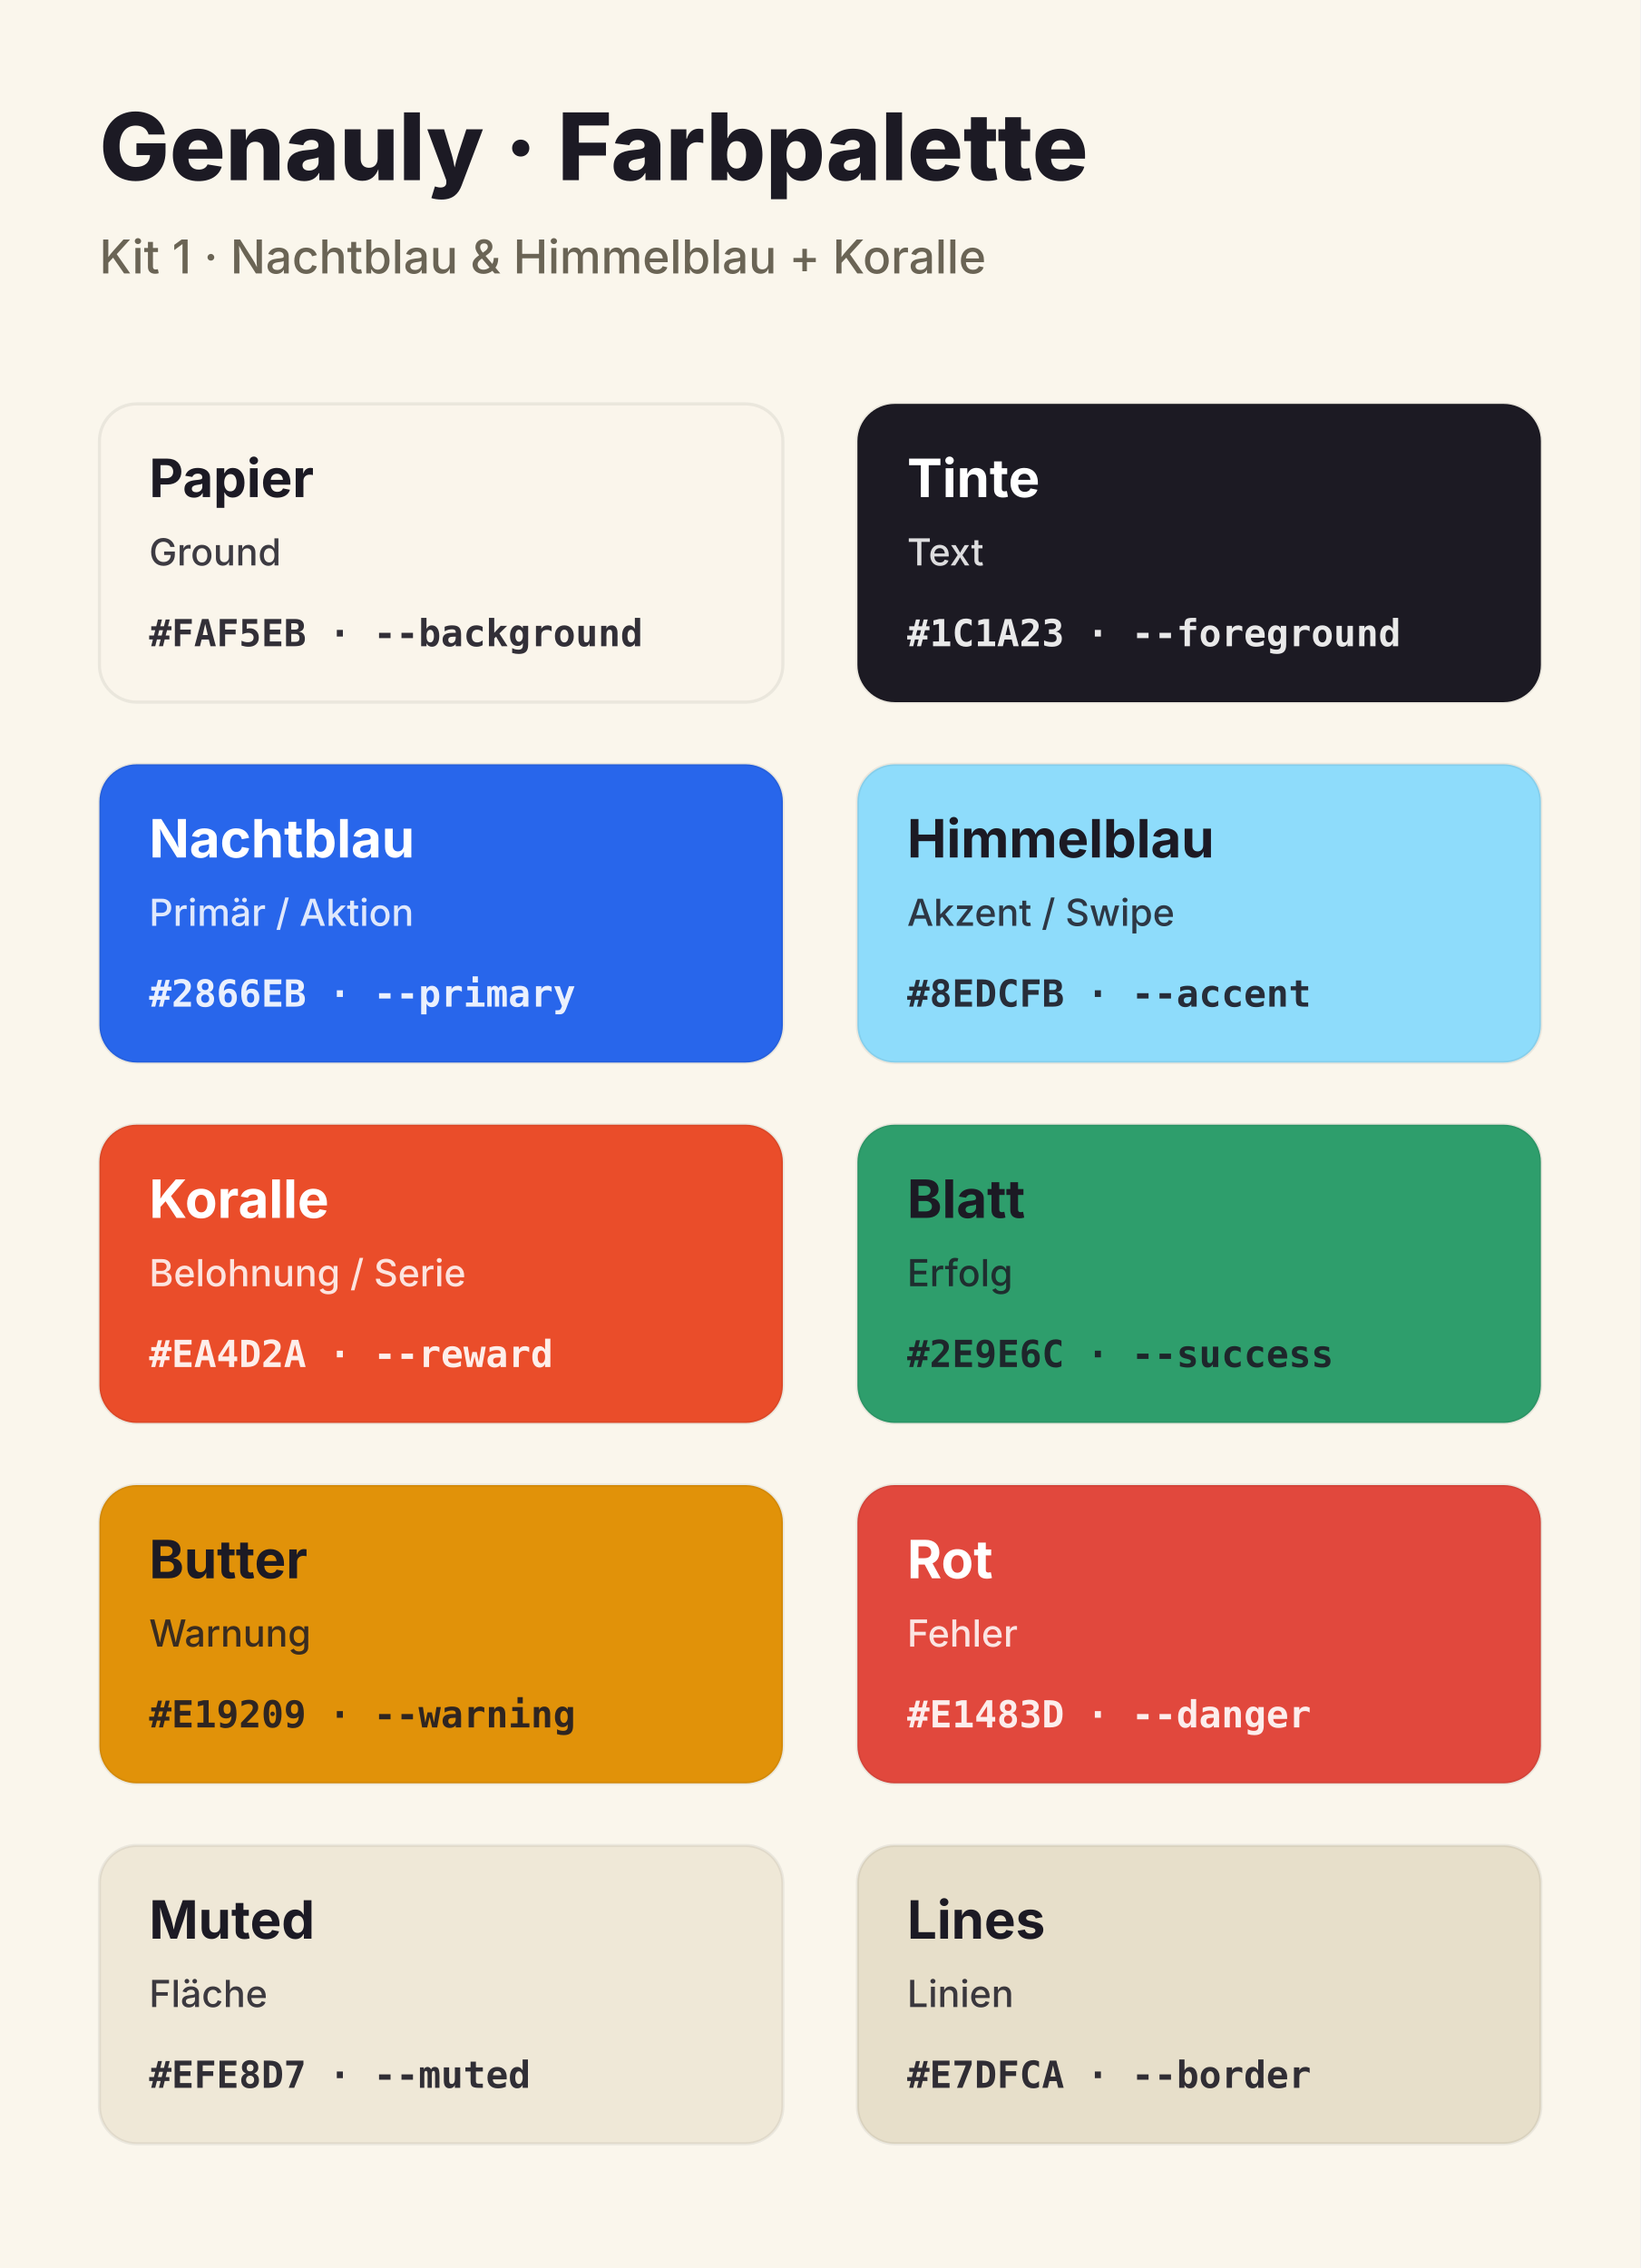
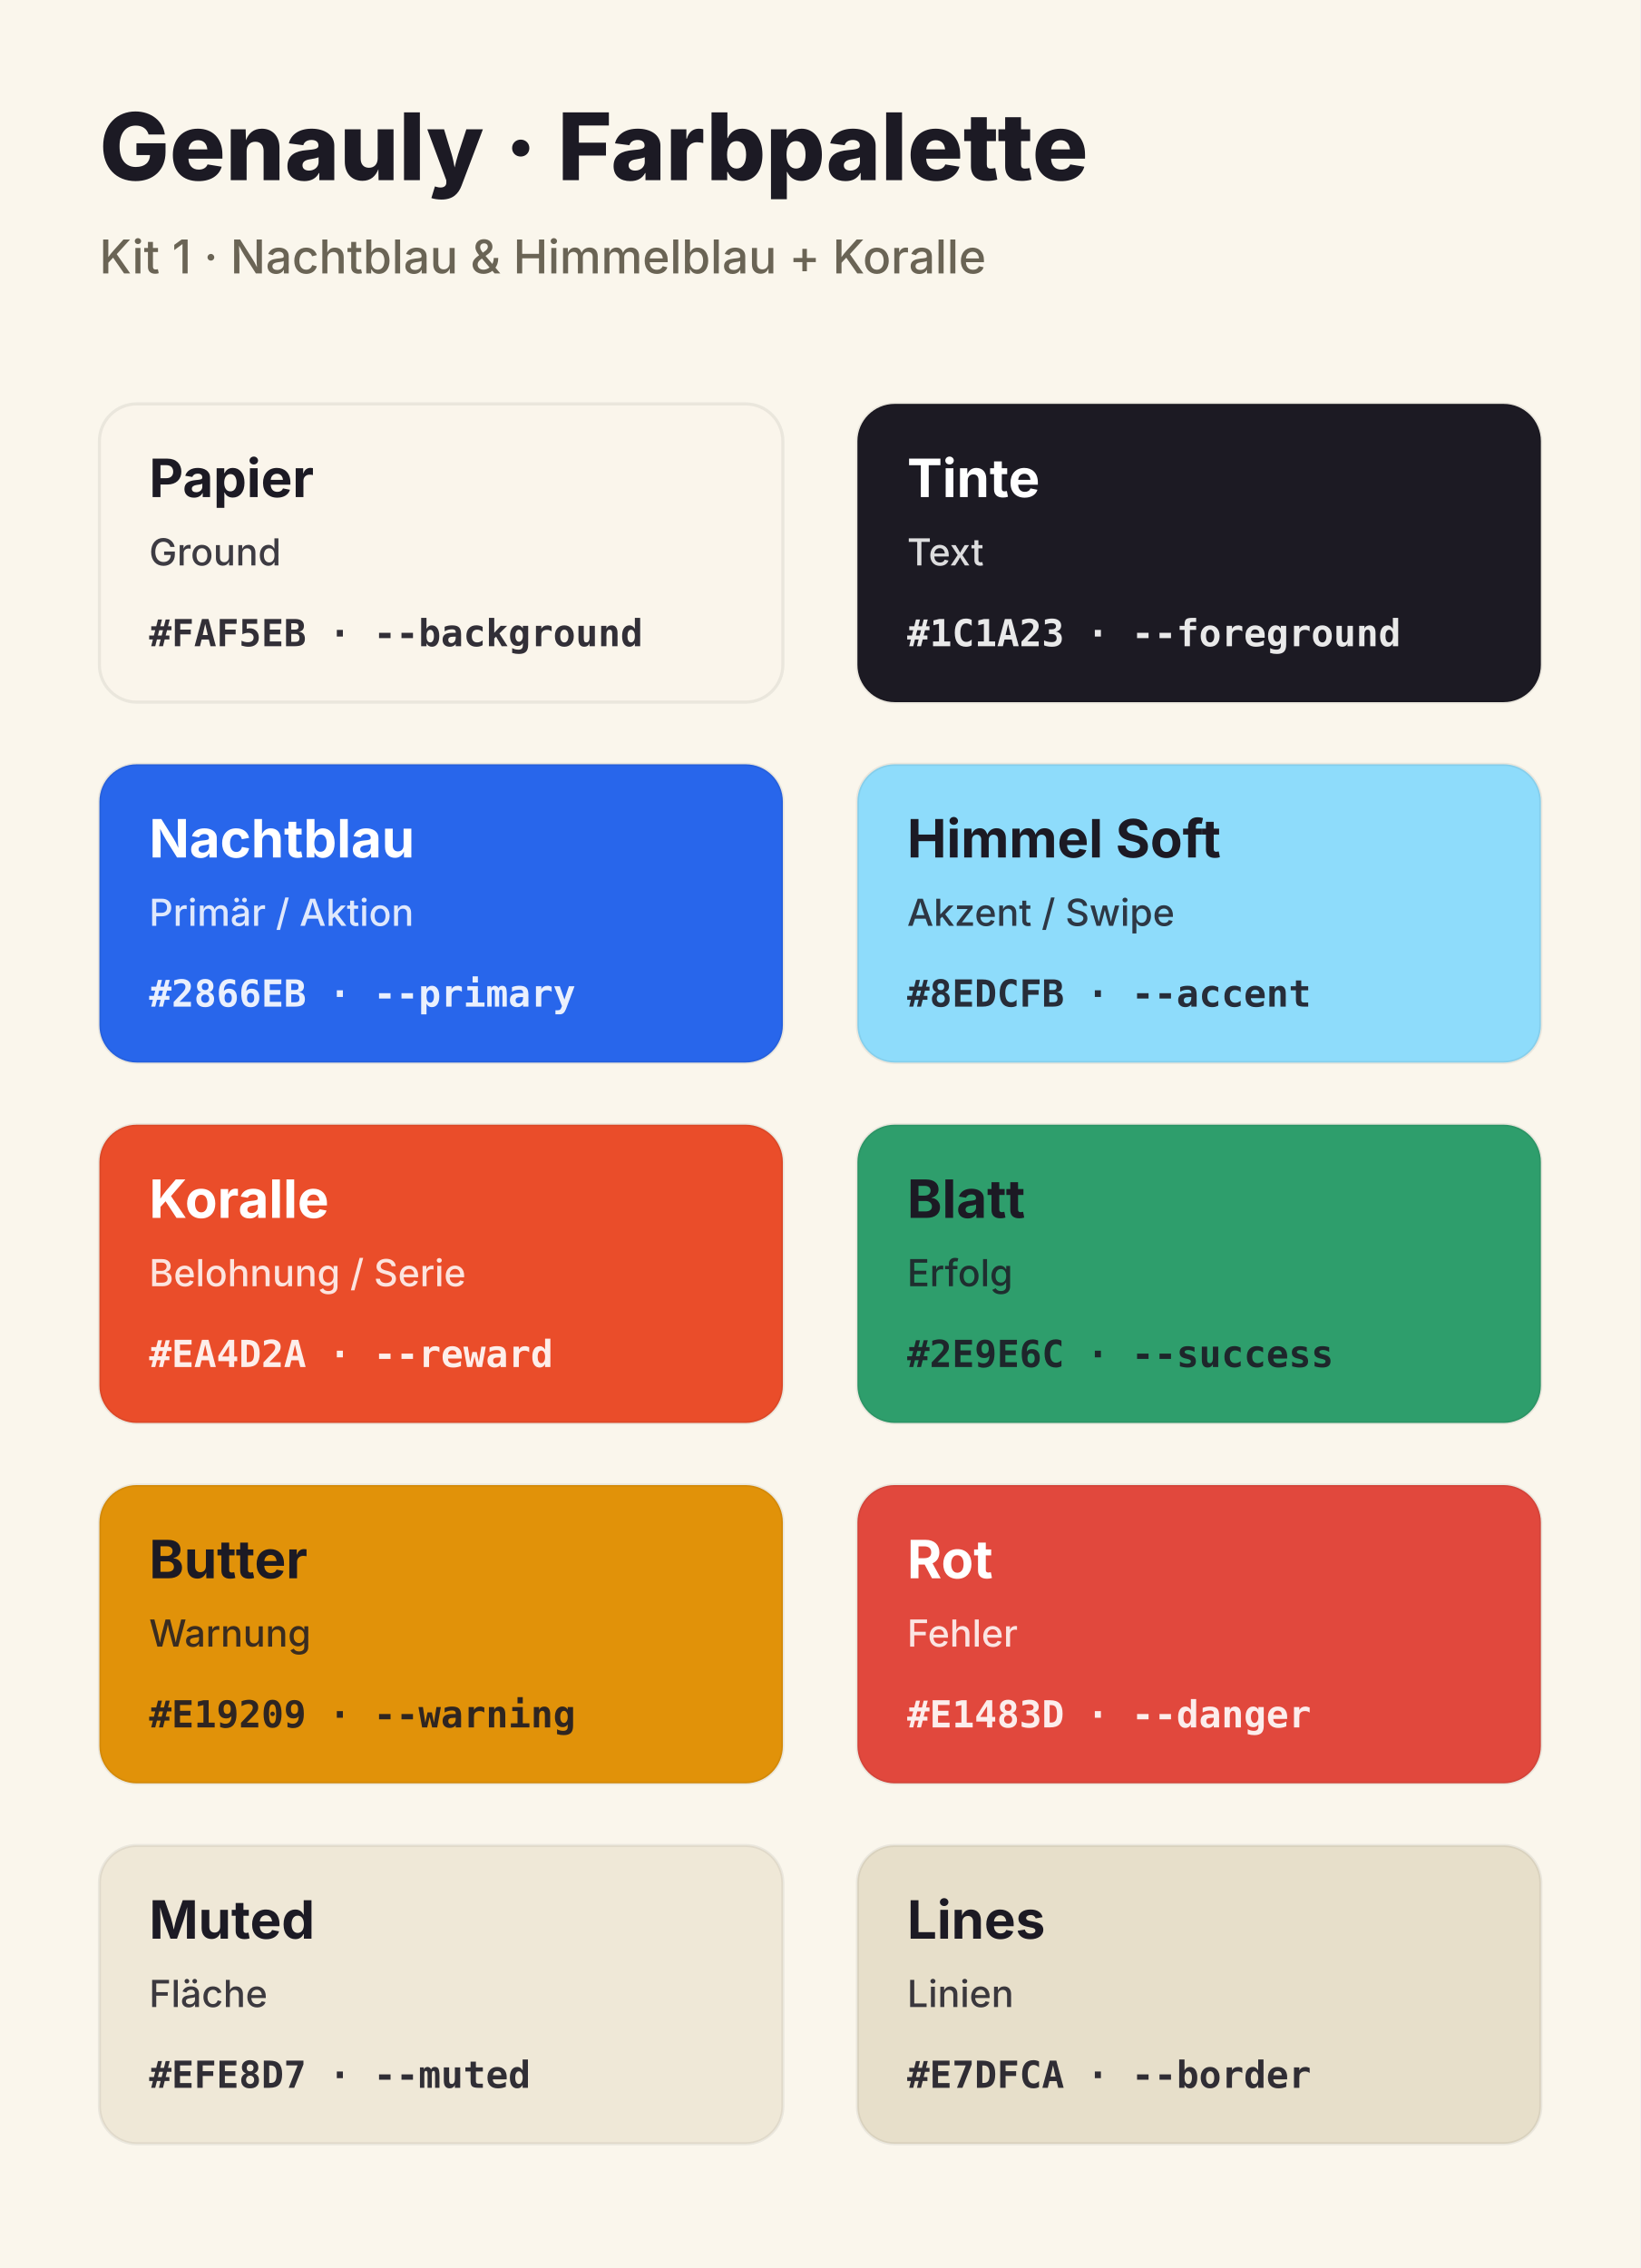
<svg xmlns="http://www.w3.org/2000/svg" viewBox="0 0 528 730" width="528" height="730">
  <rect width="528" height="730" fill="#FAF6EC" />
  <text x="32" y="58" font-family="Inter,system-ui,sans-serif" font-size="30" font-weight="800" fill="#1C1A24">Genauly · Farbpalette</text>
  <text x="32" y="88" font-family="Inter,system-ui,sans-serif" font-size="15" font-weight="500" fill="#6A6455">Kit 1 · Nachtblau &amp; Himmelblau + Koralle</text>
  <g transform="translate(32 130)">
    <rect width="220" height="96" rx="12" fill="#FAF5EB" stroke="#00000010" />
    <text x="16" y="30" font-family="Inter,system-ui,sans-serif" font-size="17" font-weight="700" fill="#1C1A24">Papier</text>
    <text x="16" y="52" font-family="Inter,system-ui,sans-serif" font-size="12" font-weight="500" fill="#1C1A24" opacity="0.85">Ground</text>
    <text x="16" y="78" font-family="ui-monospace,monospace" font-size="12" font-weight="600" fill="#1C1A24" opacity="0.9">#FAF5EB · --background</text>
  </g>
  <g transform="translate(276 130)">
    <rect width="220" height="96" rx="12" fill="#1C1A23" stroke="#00000010" />
    <text x="16" y="30" font-family="Inter,system-ui,sans-serif" font-size="17" font-weight="700" fill="#FFFFFF">Tinte</text>
    <text x="16" y="52" font-family="Inter,system-ui,sans-serif" font-size="12" font-weight="500" fill="#FFFFFF" opacity="0.85">Text</text>
    <text x="16" y="78" font-family="ui-monospace,monospace" font-size="12" font-weight="600" fill="#FFFFFF" opacity="0.9">#1C1A23 · --foreground</text>
  </g>
  <g transform="translate(32 246)">
    <rect width="220" height="96" rx="12" fill="#2866EB" stroke="#00000010" />
    <text x="16" y="30" font-family="Inter,system-ui,sans-serif" font-size="17" font-weight="700" fill="#FFFFFF">Nachtblau</text>
    <text x="16" y="52" font-family="Inter,system-ui,sans-serif" font-size="12" font-weight="500" fill="#FFFFFF" opacity="0.85">Primär / Aktion</text>
    <text x="16" y="78" font-family="ui-monospace,monospace" font-size="12" font-weight="600" fill="#FFFFFF" opacity="0.9">#2866EB · --primary</text>
  </g>
  <g transform="translate(276 246)">
    <rect width="220" height="96" rx="12" fill="#8EDCFB" stroke="#00000010" />
-     <text x="16" y="30" font-family="Inter,system-ui,sans-serif" font-size="17" font-weight="700" fill="#1C1A24">Himmelblau</text>
+     <text x="16" y="30" font-family="Inter,system-ui,sans-serif" font-size="17" font-weight="700" fill="#1C1A24">Himmel Soft</text>
    <text x="16" y="52" font-family="Inter,system-ui,sans-serif" font-size="12" font-weight="500" fill="#1C1A24" opacity="0.85">Akzent / Swipe</text>
    <text x="16" y="78" font-family="ui-monospace,monospace" font-size="12" font-weight="600" fill="#1C1A24" opacity="0.9">#8EDCFB · --accent</text>
  </g>
  <g transform="translate(32 362)">
    <rect width="220" height="96" rx="12" fill="#EA4D2A" stroke="#00000010" />
    <text x="16" y="30" font-family="Inter,system-ui,sans-serif" font-size="17" font-weight="700" fill="#FFFFFF">Koralle</text>
    <text x="16" y="52" font-family="Inter,system-ui,sans-serif" font-size="12" font-weight="500" fill="#FFFFFF" opacity="0.85">Belohnung / Serie</text>
    <text x="16" y="78" font-family="ui-monospace,monospace" font-size="12" font-weight="600" fill="#FFFFFF" opacity="0.9">#EA4D2A · --reward</text>
  </g>
  <g transform="translate(276 362)">
    <rect width="220" height="96" rx="12" fill="#2E9E6C" stroke="#00000010" />
    <text x="16" y="30" font-family="Inter,system-ui,sans-serif" font-size="17" font-weight="700" fill="#1C1A24">Blatt</text>
    <text x="16" y="52" font-family="Inter,system-ui,sans-serif" font-size="12" font-weight="500" fill="#1C1A24" opacity="0.85">Erfolg</text>
    <text x="16" y="78" font-family="ui-monospace,monospace" font-size="12" font-weight="600" fill="#1C1A24" opacity="0.9">#2E9E6C · --success</text>
  </g>
  <g transform="translate(32 478)">
    <rect width="220" height="96" rx="12" fill="#E19209" stroke="#00000010" />
    <text x="16" y="30" font-family="Inter,system-ui,sans-serif" font-size="17" font-weight="700" fill="#1C1A24">Butter</text>
    <text x="16" y="52" font-family="Inter,system-ui,sans-serif" font-size="12" font-weight="500" fill="#1C1A24" opacity="0.85">Warnung</text>
    <text x="16" y="78" font-family="ui-monospace,monospace" font-size="12" font-weight="600" fill="#1C1A24" opacity="0.9">#E19209 · --warning</text>
  </g>
  <g transform="translate(276 478)">
    <rect width="220" height="96" rx="12" fill="#E1483D" stroke="#00000010" />
    <text x="16" y="30" font-family="Inter,system-ui,sans-serif" font-size="17" font-weight="700" fill="#FFFFFF">Rot</text>
    <text x="16" y="52" font-family="Inter,system-ui,sans-serif" font-size="12" font-weight="500" fill="#FFFFFF" opacity="0.85">Fehler</text>
    <text x="16" y="78" font-family="ui-monospace,monospace" font-size="12" font-weight="600" fill="#FFFFFF" opacity="0.9">#E1483D · --danger</text>
  </g>
  <g transform="translate(32 594)">
    <rect width="220" height="96" rx="12" fill="#EFE8D7" stroke="#00000010" />
    <text x="16" y="30" font-family="Inter,system-ui,sans-serif" font-size="17" font-weight="700" fill="#1C1A24">Muted</text>
    <text x="16" y="52" font-family="Inter,system-ui,sans-serif" font-size="12" font-weight="500" fill="#1C1A24" opacity="0.85">Fläche</text>
    <text x="16" y="78" font-family="ui-monospace,monospace" font-size="12" font-weight="600" fill="#1C1A24" opacity="0.9">#EFE8D7 · --muted</text>
  </g>
  <g transform="translate(276 594)">
    <rect width="220" height="96" rx="12" fill="#E7DFCA" stroke="#00000010" />
    <text x="16" y="30" font-family="Inter,system-ui,sans-serif" font-size="17" font-weight="700" fill="#1C1A24">Lines</text>
    <text x="16" y="52" font-family="Inter,system-ui,sans-serif" font-size="12" font-weight="500" fill="#1C1A24" opacity="0.85">Linien</text>
    <text x="16" y="78" font-family="ui-monospace,monospace" font-size="12" font-weight="600" fill="#1C1A24" opacity="0.9">#E7DFCA · --border</text>
  </g>
</svg>
